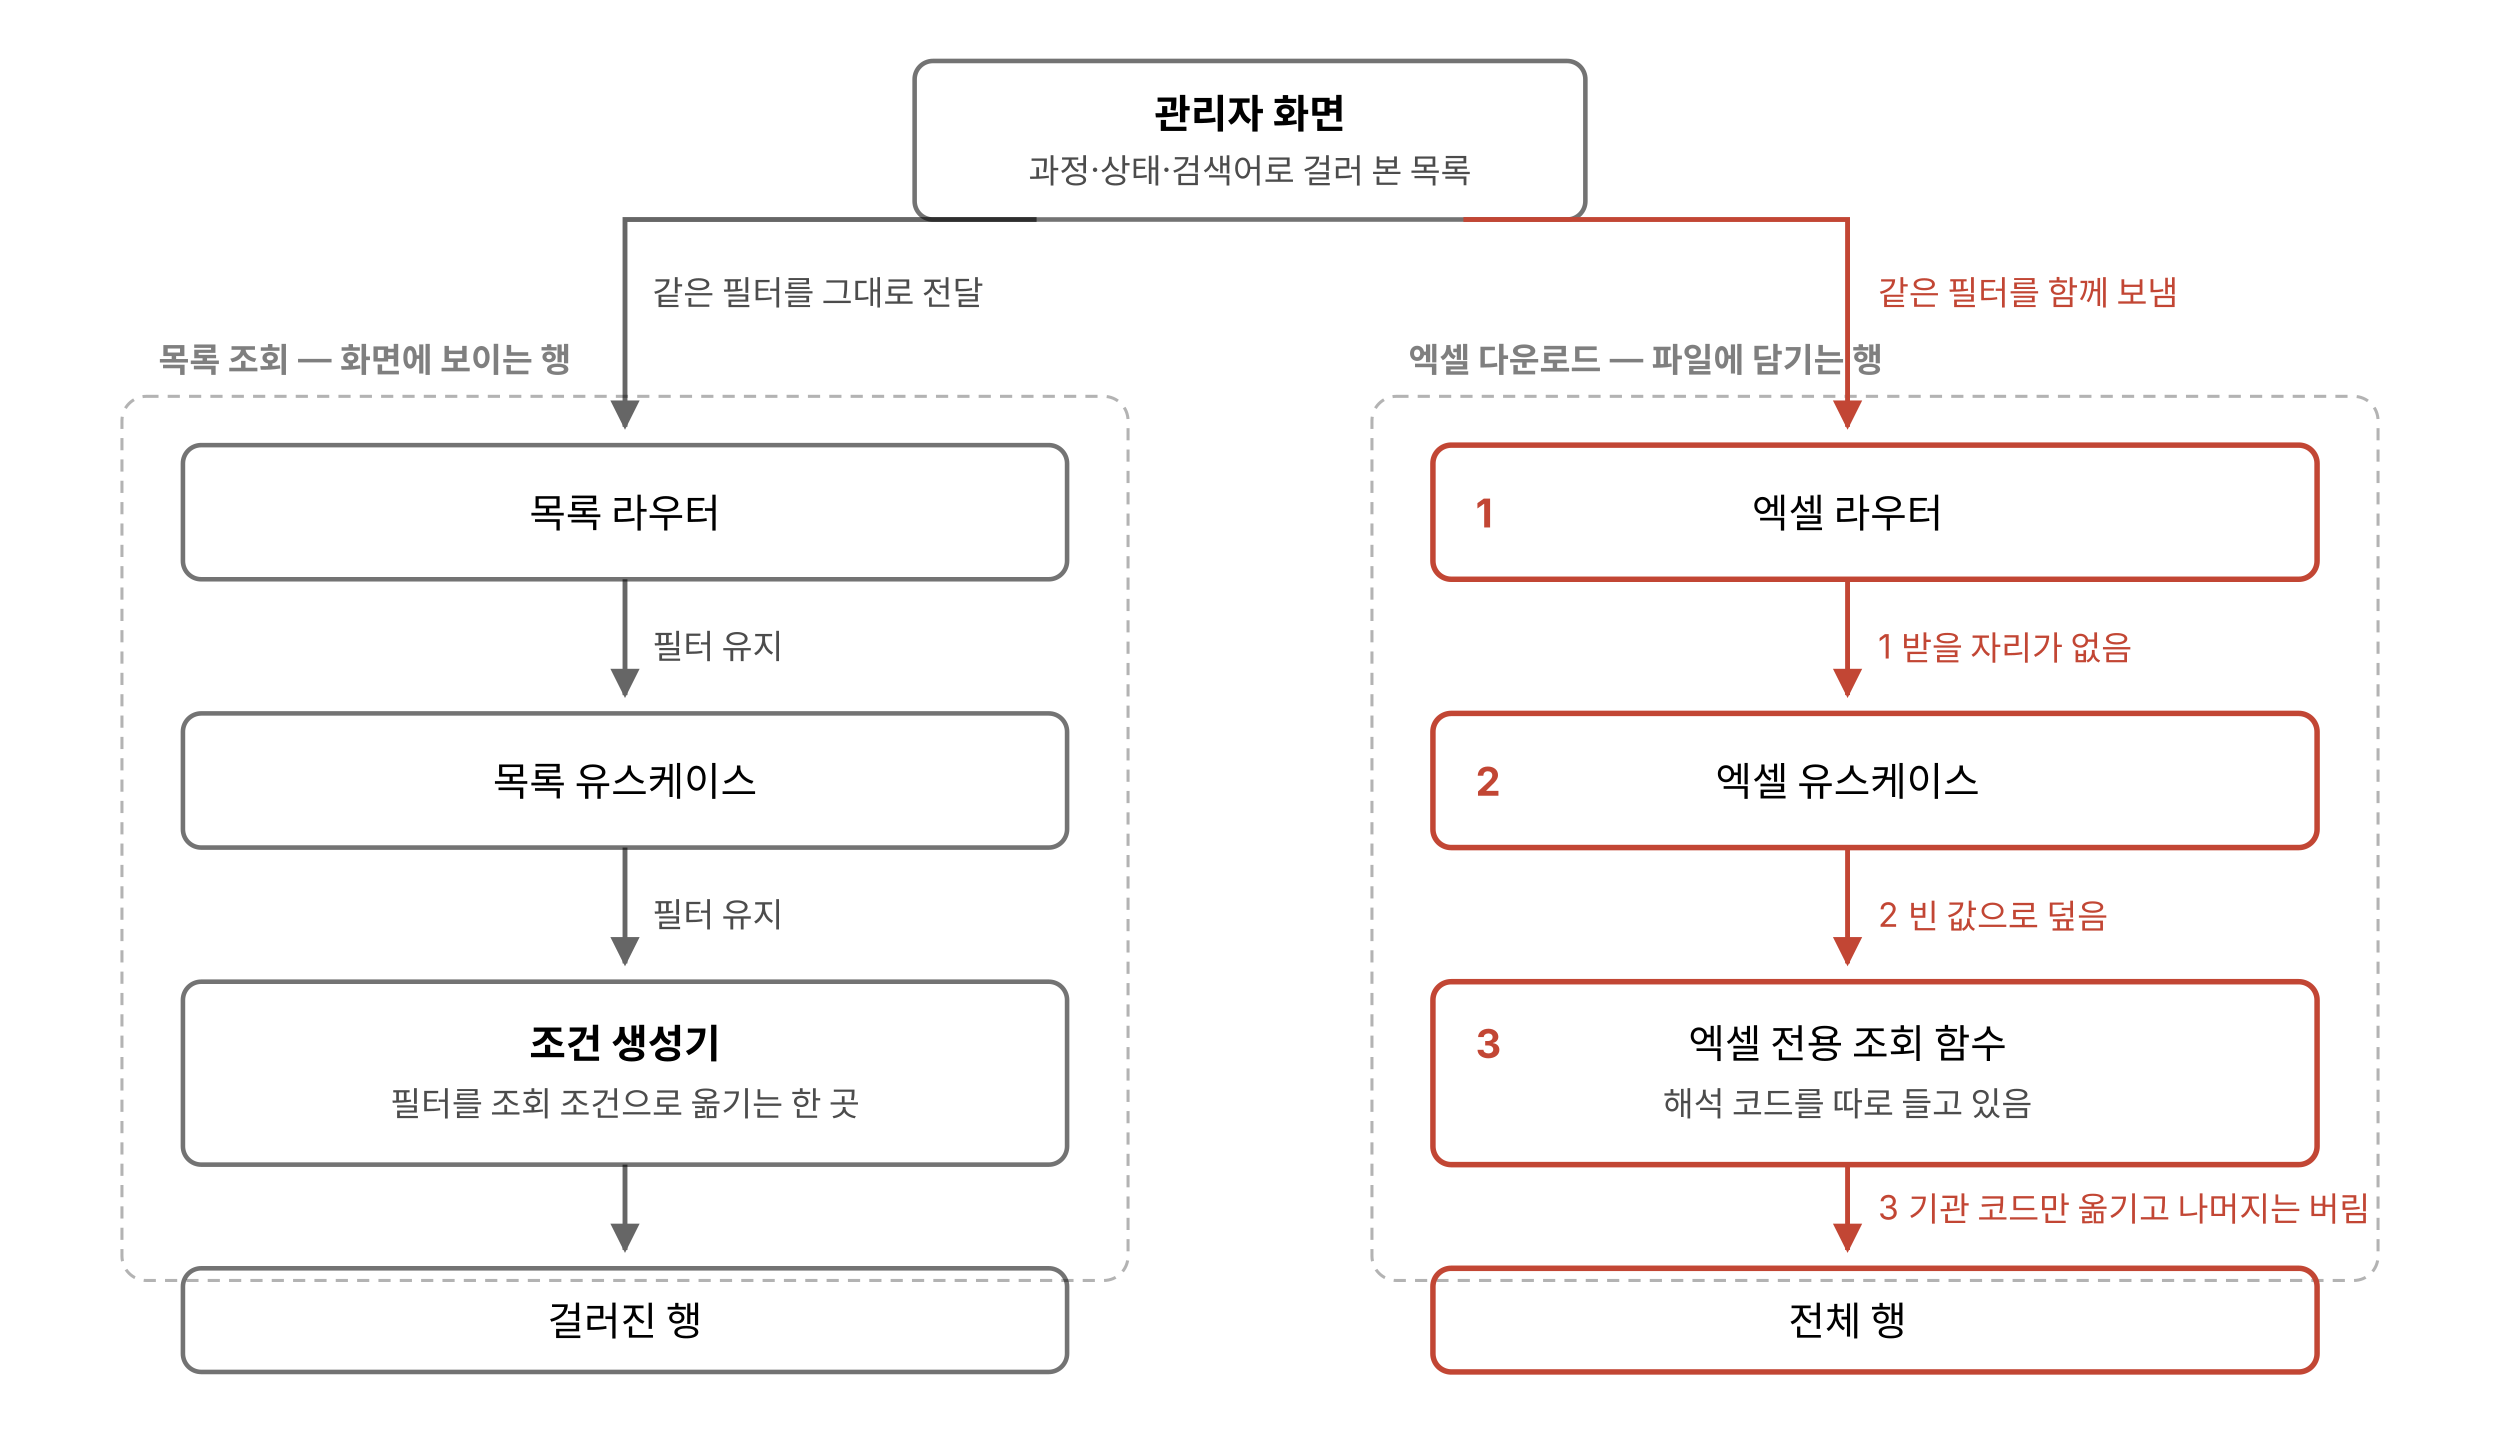
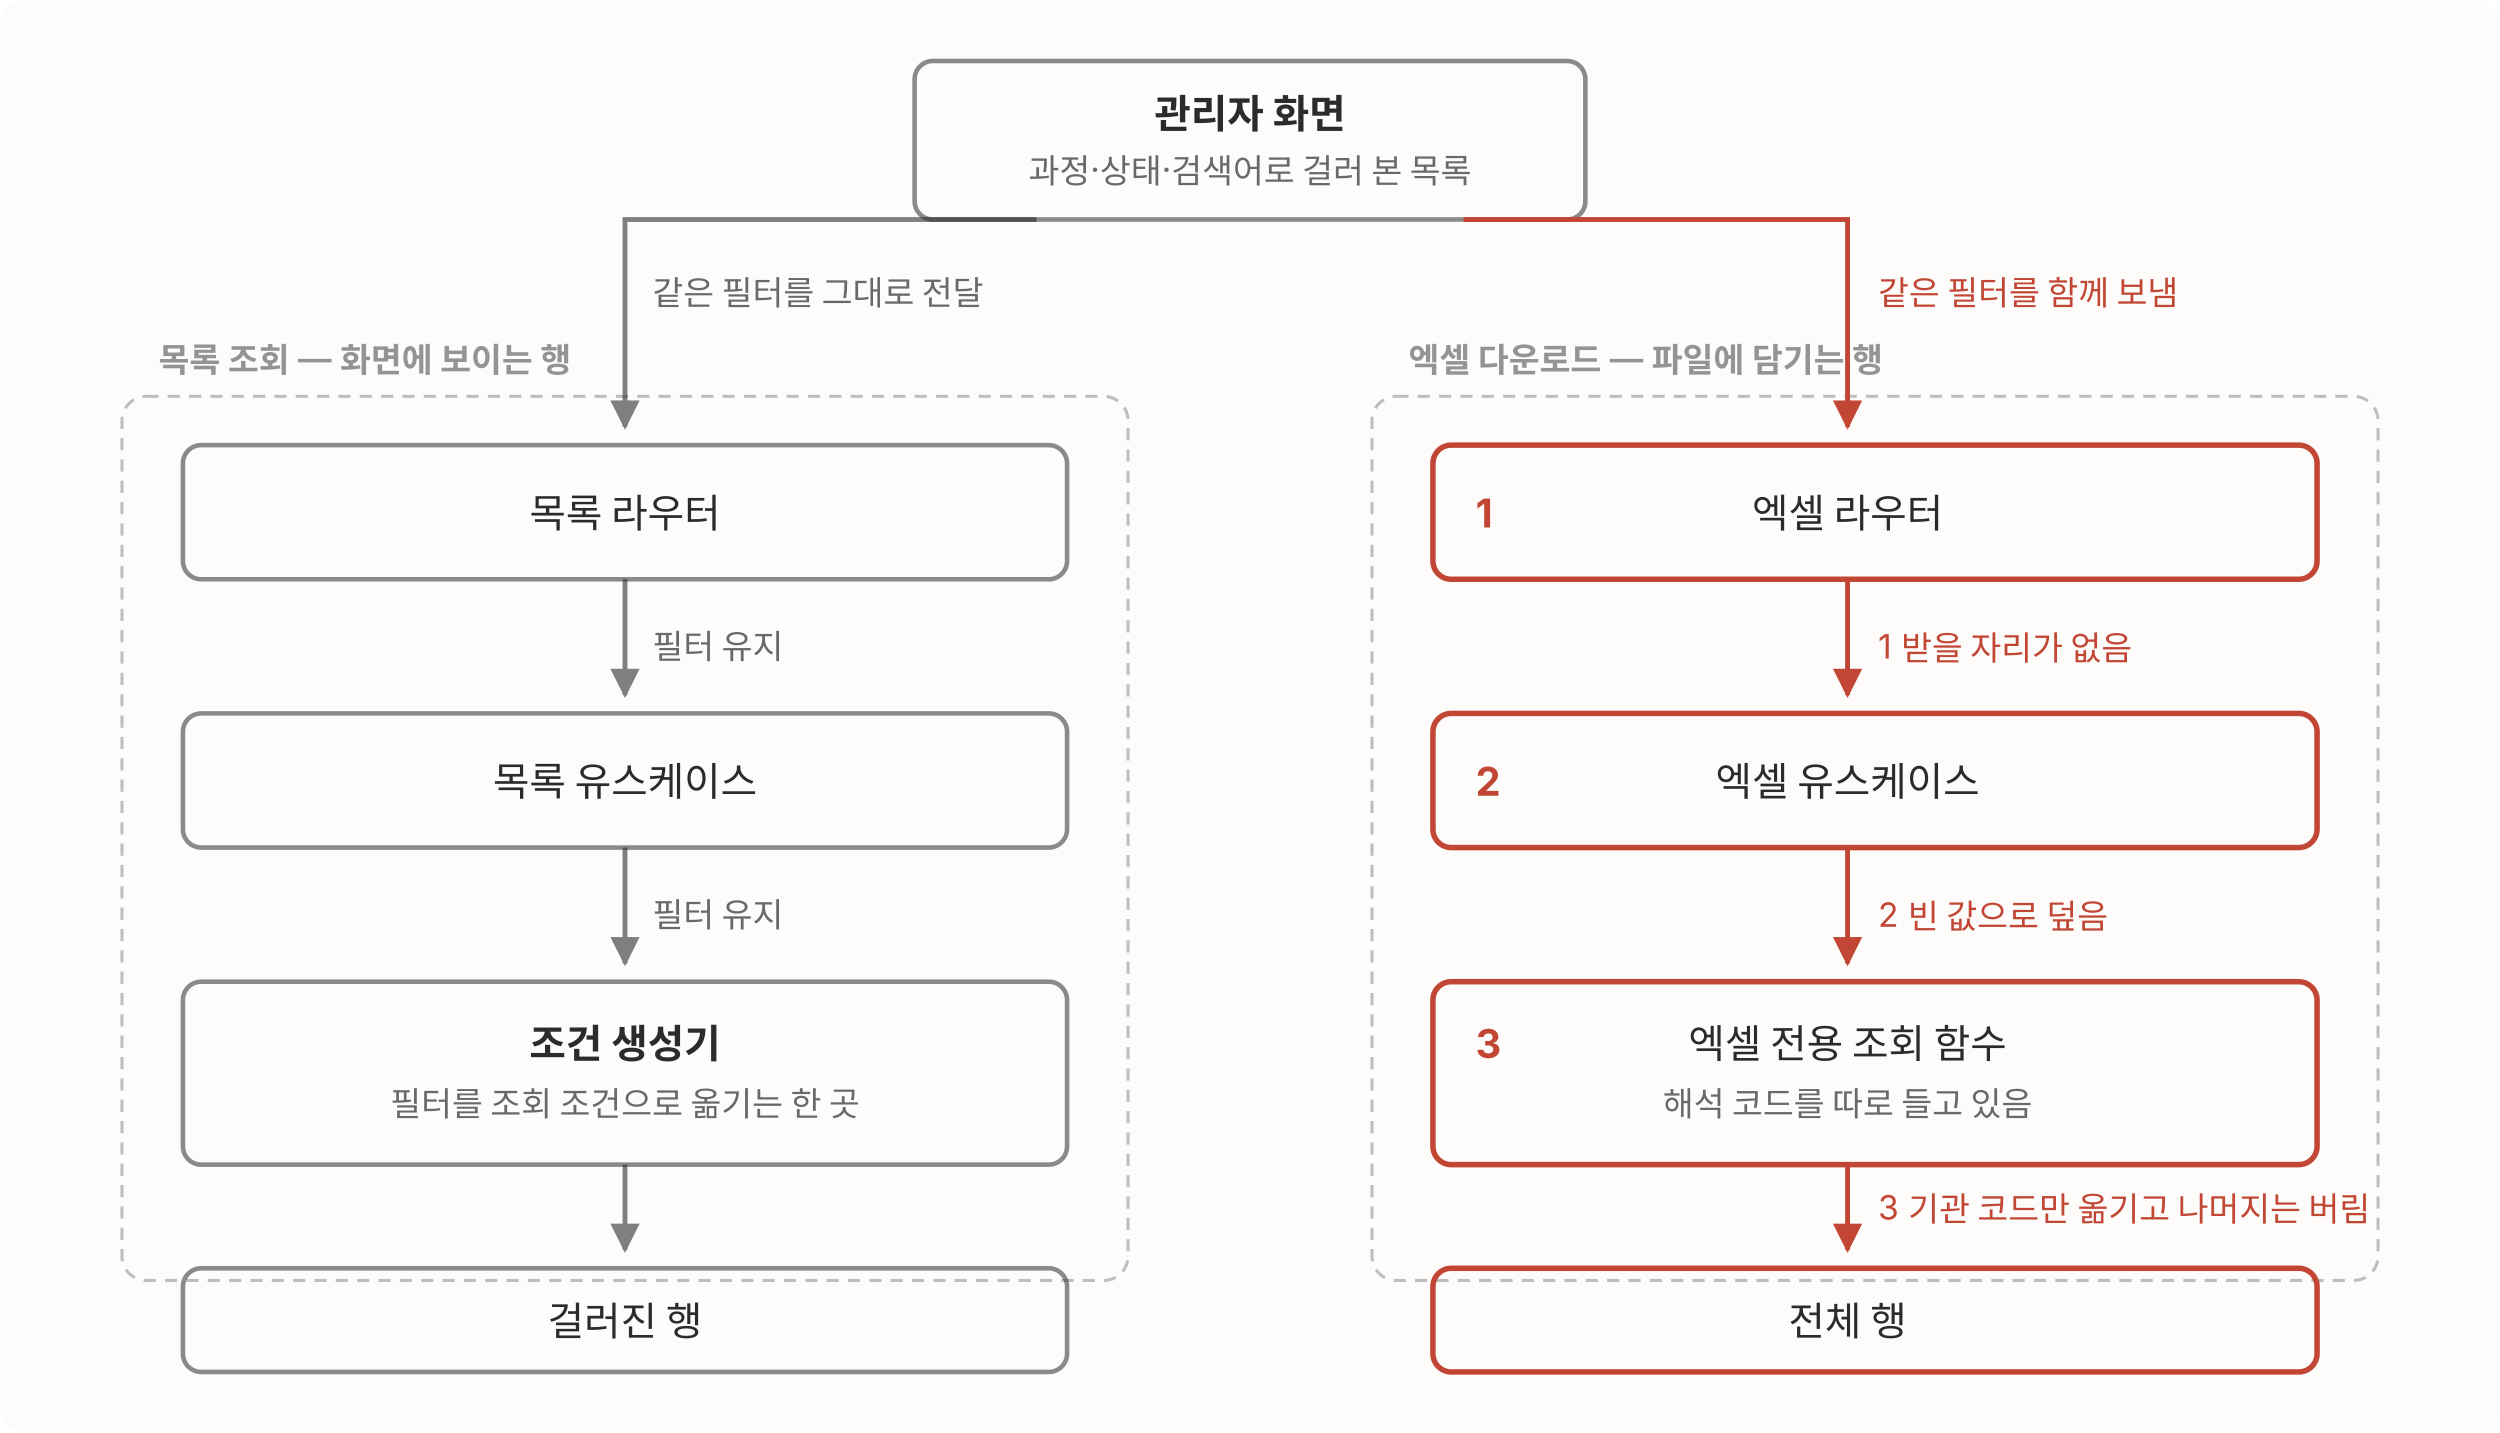
<svg xmlns="http://www.w3.org/2000/svg" viewBox="0 0 820 470" role="img" aria-label="같은 관리자 화면에서 출발한 목록 조회와 엑셀 다운로드가 서로 다른 경로를 타는 구조. 목록 조회는 필터를 조건 생성기까지 전달하지만, 엑셀 경로는 라우터·유스케이스·조회 함수 세 지점 중 한 곳에서 필터를 잃고 전체 행을 반환한다">
+   <rect x="0" y="0" width="820" height="470" rx="8" fill="#FDFCFA" />
  <style>
-     text { font-family: system-ui, -apple-system, sans-serif; fill: currentColor; }
+     text { font-family: system-ui, -apple-system, sans-serif; fill: #2b2b2b; }
    .name { font-size: 13px; font-weight: 600; }
    .plain { font-size: 13px; }
    .sub { font-size: 11px; opacity: .7; }
    .mono { font-size: 11px; font-family: ui-monospace, SFMono-Regular, Menlo, monospace; opacity: .7; }
    .edge-lbl { font-size: 11px; opacity: .7; }
-     .zone { fill: none; stroke: currentColor; stroke-width: 1; stroke-dasharray: 4 3; rx: 8; opacity: .3; }
+     .zone { fill: none; stroke: #2b2b2b; stroke-width: 1; stroke-dasharray: 4 3; rx: 8; opacity: .3; }
    .zone-lbl { font-size: 11px; font-weight: 600; opacity: .5; }
-     .box { fill: none; stroke: currentColor; stroke-width: 1.5; rx: 6; opacity: .55; }
+     .box { fill: none; stroke: #2b2b2b; stroke-width: 1.5; rx: 6; opacity: .55; }
    .box-lost { fill: none; stroke: #c24634; stroke-width: 1.8; rx: 6; }
-     .flow { stroke: currentColor; stroke-width: 1.6; fill: none; opacity: .6; }
+     .flow { stroke: #2b2b2b; stroke-width: 1.6; fill: none; opacity: .6; }
    .flow-lost { stroke: #c24634; stroke-width: 1.6; fill: none; }
    .lost-lbl { font-size: 11px; fill: #c24634; }
    .lost-num { font-size: 13px; font-weight: 700; fill: #c24634; }
  </style>
  <defs>
    <marker id="ah" viewBox="0 0 10 10" refX="9" refY="5" markerWidth="6" markerHeight="6" orient="auto">
-       <path d="M0,0 L10,5 L0,10 z" fill="currentColor" />
+       <path d="M0,0 L10,5 L0,10 z" fill="#2b2b2b" />
    </marker>
    <marker id="ah-lost" viewBox="0 0 10 10" refX="9" refY="5" markerWidth="6" markerHeight="6" orient="auto">
      <path d="M0,0 L10,5 L0,10 z" fill="#c24634" />
    </marker>
  </defs>
  <rect x="300" y="20" width="220" height="52" class="box" />
  <text x="410" y="42" text-anchor="middle" class="name">관리자 화면</text>
  <text x="410" y="60" text-anchor="middle" class="sub">과정·상태·검색어로 걸러 본 목록</text>
  <rect x="40" y="130" width="330" height="290" class="zone" />
  <text x="52" y="122" class="zone-lbl">목록 조회 — 화면에 보이는 행</text>
  <rect x="60" y="146" width="290" height="44" class="box" />
  <text x="205" y="173" text-anchor="middle" class="plain">목록 라우터</text>
  <rect x="60" y="234" width="290" height="44" class="box" />
  <text x="205" y="261" text-anchor="middle" class="plain">목록 유스케이스</text>
  <rect x="60" y="322" width="290" height="60" class="box" />
  <text x="205" y="347" text-anchor="middle" class="name">조건 생성기</text>
  <text x="205" y="366" text-anchor="middle" class="sub">필터를 조회 조건으로 옮기는 한 곳</text>
  <rect x="450" y="130" width="330" height="290" class="zone" />
  <text x="462" y="122" class="zone-lbl">엑셀 다운로드 — 파일에 담기는 행</text>
  <rect x="470" y="146" width="290" height="44" class="box-lost" />
  <text x="606" y="173" text-anchor="middle" class="plain">엑셀 라우터</text>
  <text x="484" y="173" class="lost-num">1</text>
  <rect x="470" y="234" width="290" height="44" class="box-lost" />
  <text x="606" y="261" text-anchor="middle" class="plain">엑셀 유스케이스</text>
  <text x="484" y="261" class="lost-num">2</text>
  <rect x="470" y="322" width="290" height="60" class="box-lost" />
  <text x="606" y="347" text-anchor="middle" class="plain">엑셀 전용 조회 함수</text>
  <text x="606" y="366" text-anchor="middle" class="sub">해석 코드를 따로 들고 있음</text>
  <text x="484" y="347" class="lost-num">3</text>
  <path d="M340,72 L205,72 L205,140" class="flow" marker-end="url(#ah)" />
  <path d="M480,72 L606,72 L606,140" class="flow-lost" marker-end="url(#ah-lost)" />
  <path d="M205,190 L205,228" class="flow" marker-end="url(#ah)" />
  <path d="M205,278 L205,316" class="flow" marker-end="url(#ah)" />
  <path d="M606,190 L606,228" class="flow-lost" marker-end="url(#ah-lost)" />
  <path d="M606,278 L606,316" class="flow-lost" marker-end="url(#ah-lost)" />
  <rect x="60" y="416" width="290" height="34" class="box" />
  <text x="205" y="438" text-anchor="middle" class="plain">걸러진 행</text>
  <rect x="470" y="416" width="290" height="34" class="box-lost" />
  <text x="606" y="438" text-anchor="middle" class="plain">전체 행</text>
  <path d="M205,382 L205,410" class="flow" marker-end="url(#ah)" />
  <path d="M606,382 L606,410" class="flow-lost" marker-end="url(#ah-lost)" />
  <text x="214" y="100" class="edge-lbl">같은 필터를 그대로 전달</text>
  <text x="616" y="100" class="lost-lbl">같은 필터를 함께 보냄</text>
  <text x="214" y="216" class="edge-lbl">필터 유지</text>
  <text x="214" y="304" class="edge-lbl">필터 유지</text>
  <text x="616" y="216" class="lost-lbl">1 받을 자리가 없음</text>
  <text x="616" y="304" class="lost-lbl">2 빈 값으로 덮음</text>
  <text x="616" y="400" class="lost-lbl">3 기관 코드만 옮기고 나머지는 버림</text>
</svg>
